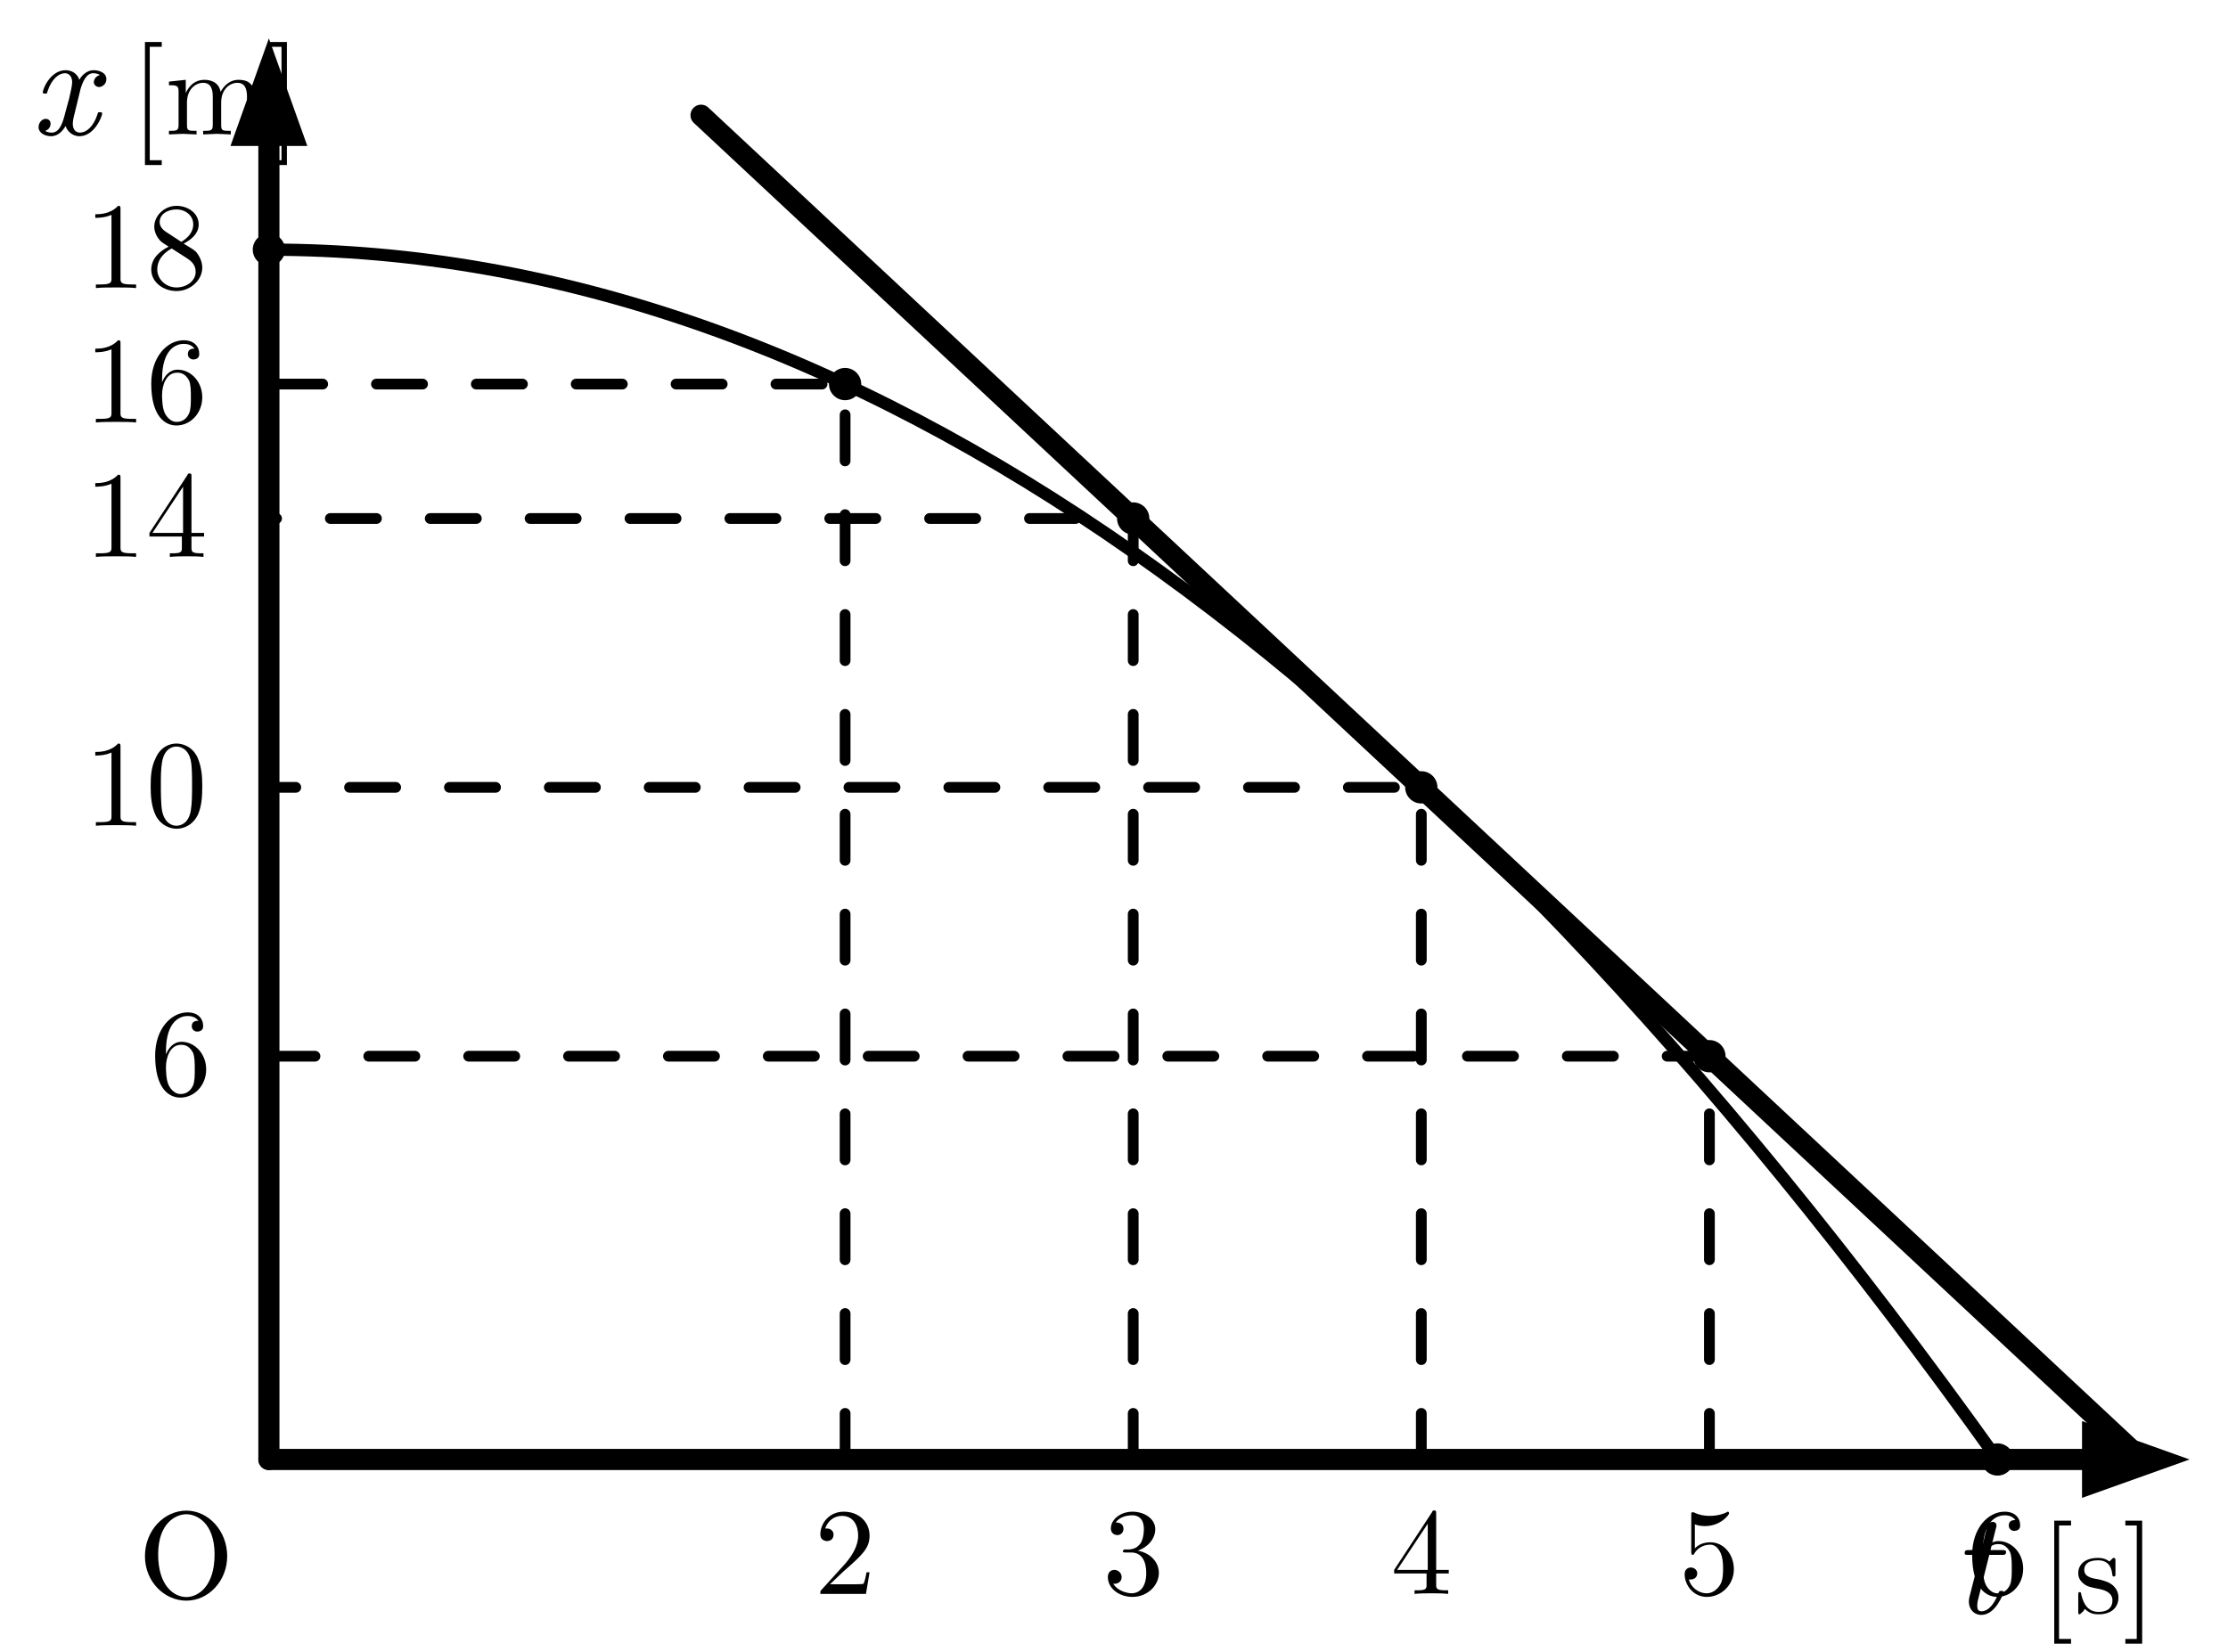
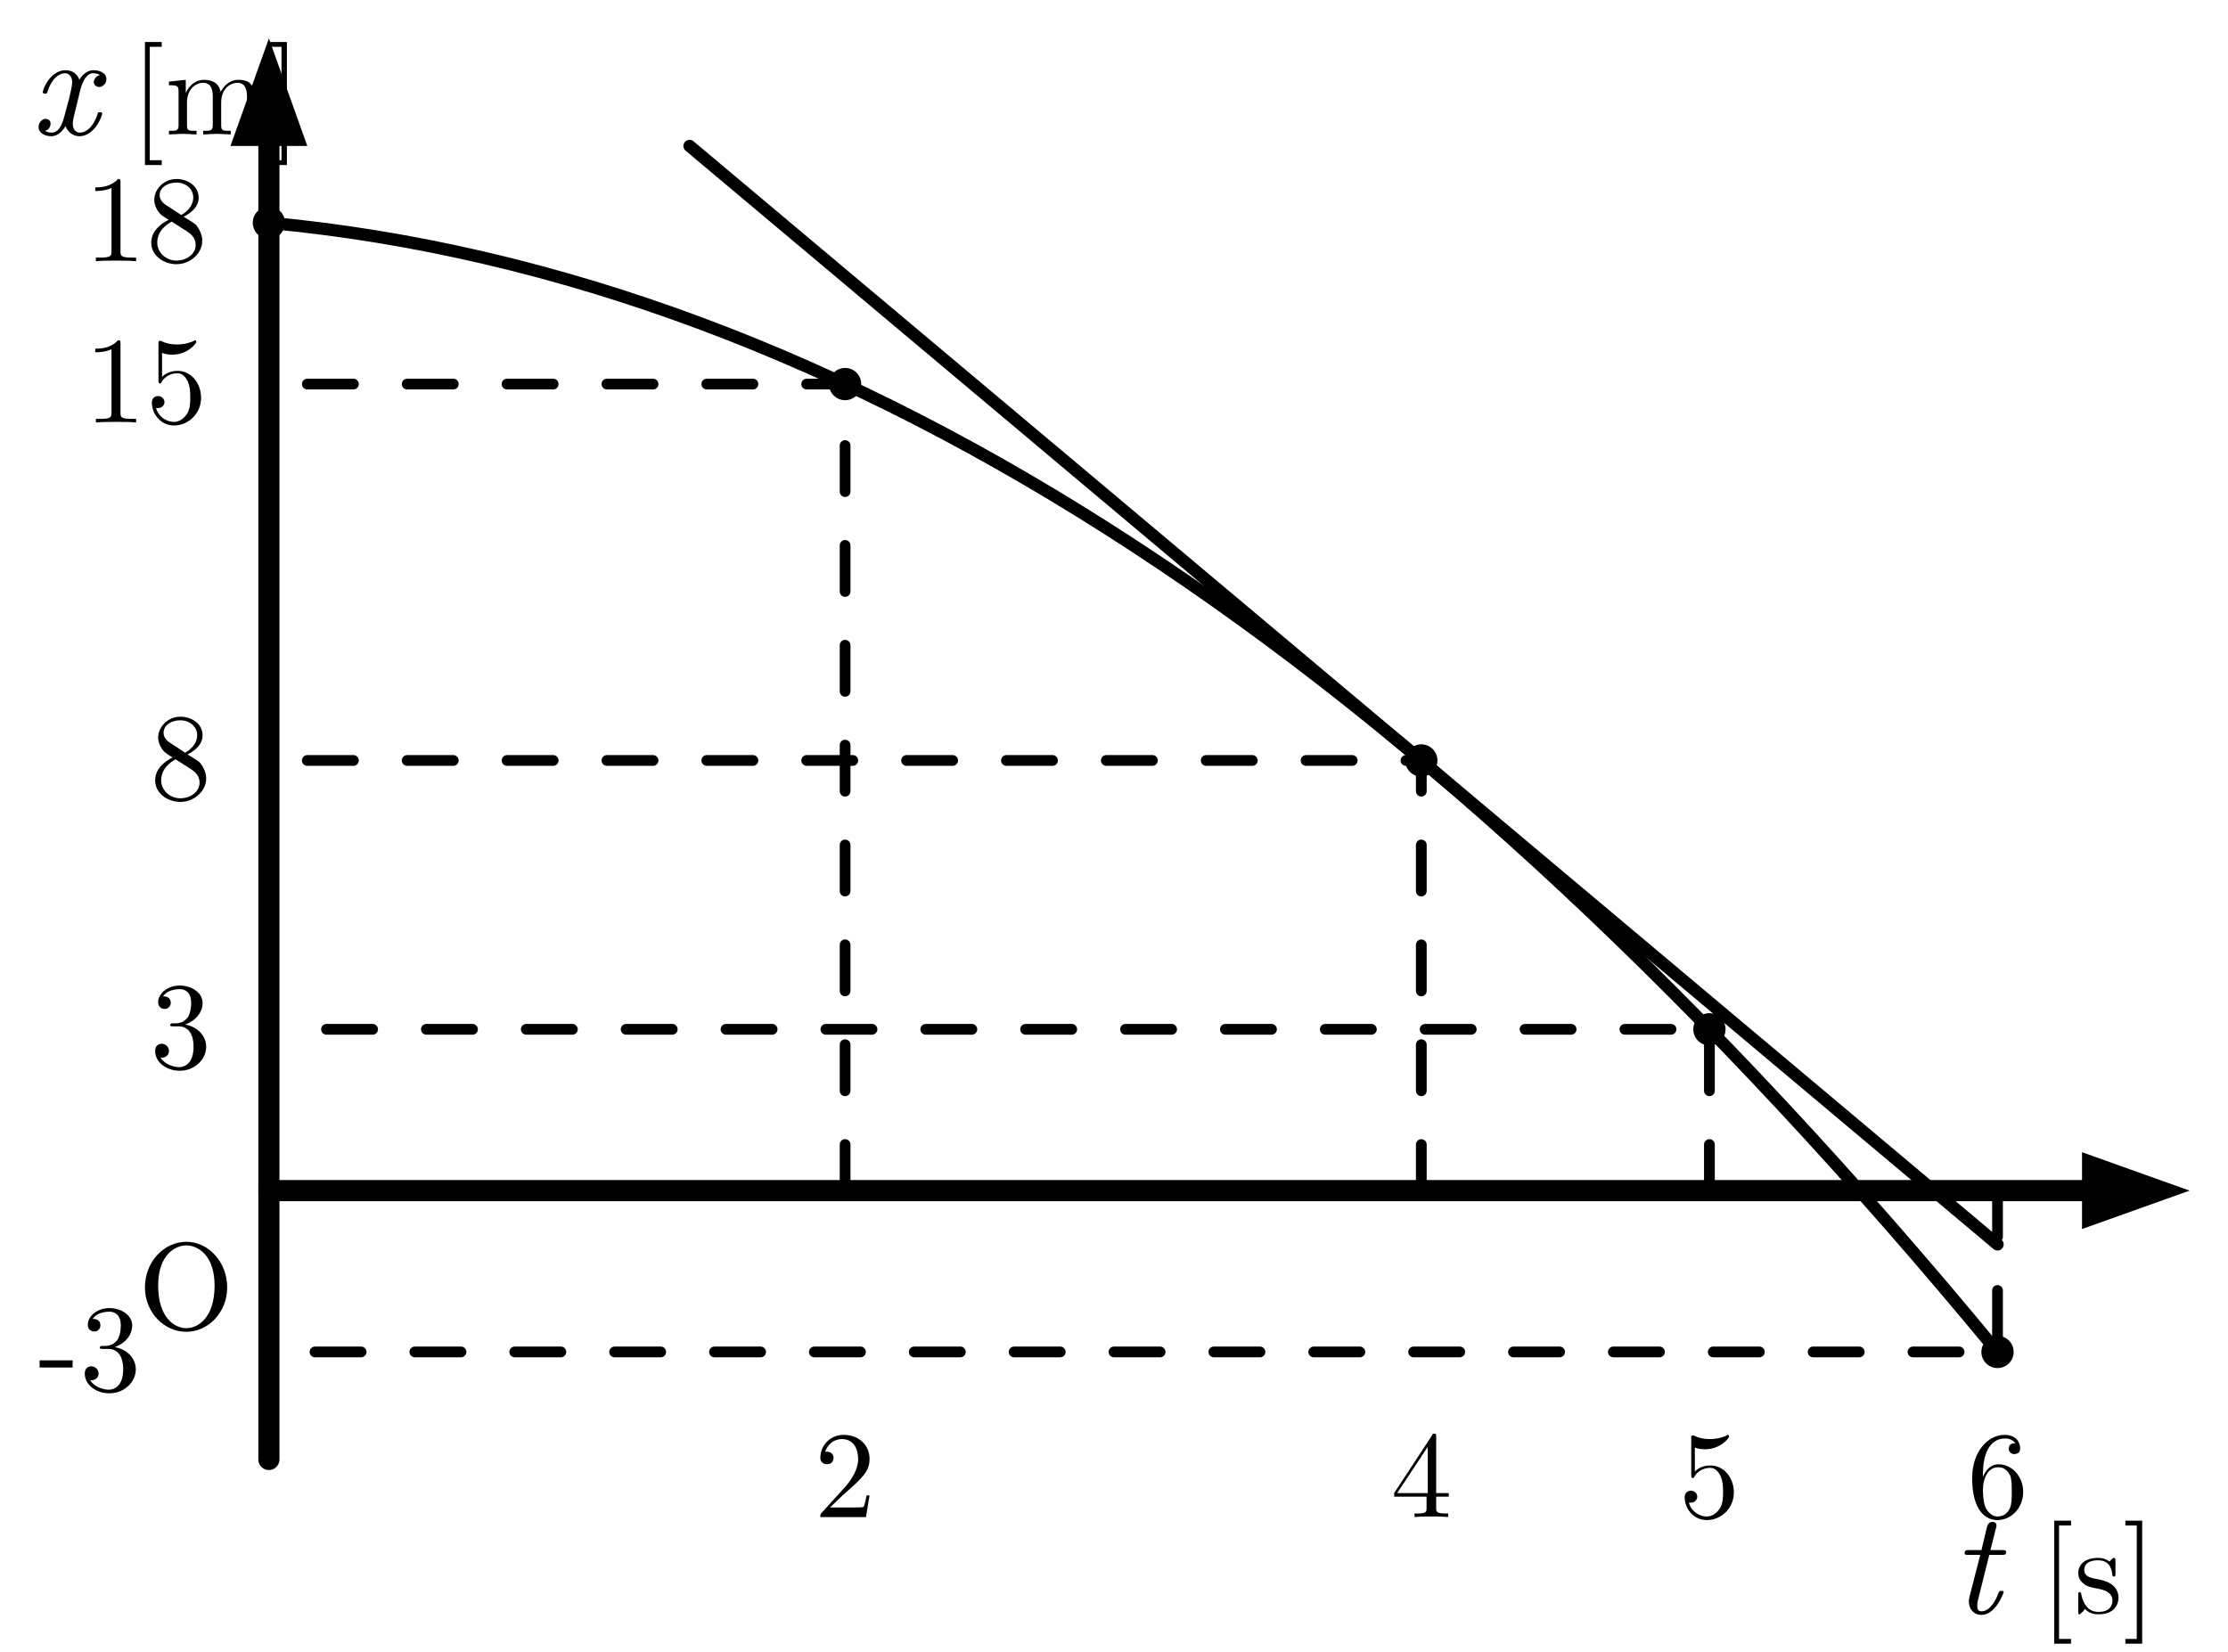
<svg xmlns="http://www.w3.org/2000/svg" width="58mm" height="43mm" viewBox="0 0 58 43">
  <defs>
    <style>
      .main { stroke:#000; stroke-width:0.55; fill:none; stroke-linecap:round; stroke-linejoin:round; }
      .thin { stroke:#000; stroke-width:0.32; fill:none; stroke-linecap:round; stroke-linejoin:round; }
      .dash { stroke:#000; stroke-width:0.28; fill:none; stroke-dasharray:1.2 1.4; stroke-linecap:round; }
      .axis-arrow { fill:#000; stroke:none; }
      .point { fill:#000; stroke:none; }
      .label, .math-label, .axis-label {
        font-family:"CMU Serif","Computer Modern Serif","Latin Modern Roman","Times New Roman",serif;
        fill:#000;
      }
      .label { font-size:3.2px; font-style:normal; }
      .math-label { font-size:3.2px; font-style:normal; }
      .axis-label { font-size:3.8px; font-style:italic; }
    </style>
  </defs>
-   <line class="main" x1="7" y1="38" x2="54.2" y2="38" />
-   <polygon class="axis-arrow" points="57,38 54.2,37 54.2,39" />
+   <line class="main" x1="7" y1="31" x2="54.2" y2="31" />
+   <polygon class="axis-arrow" points="57,31 54.2,30 54.2,32" />
  <line class="main" x1="7" y1="38" x2="7" y2="3.8" />
  <polygon class="axis-arrow" points="7,1 6,3.8 8,3.8" />
-   <text class="label" x="3.6" y="41.6">O</text>
+   <text class="label" x="3.6" y="34.6">O</text>
  <text class="axis-label" x="50.8" y="42">t</text>
  <text class="math-label" x="53.1" y="42">[s]</text>
  <text class="axis-label" x="0.8" y="3.5">x</text>
  <text class="math-label" x="3.4" y="3.5">[m]</text>
  <g class="dash">
-     <path d="M22 38 V10 H7" />
-     <path d="M29.5 38 V13.5 H7" />
-     <path d="M37 38 V20.5 H7" />
-     <path d="M44.5 38 V27.5 H7" />
-     <path d="M52 38 V38" />
-     <path d="M7 6.5 H7" />
+     <path d="M22 31 V10 H7" />
+     <path d="M37 31 V19.8 H7" />
+     <path d="M44.5 31 V26.8 H7" />
+     <path d="M52 31 V35.2 H7" />
  </g>
  <g class="label">
-     <text x="21.2" y="41.5">2</text>
-     <text x="28.7" y="41.5">3</text>
-     <text x="36.2" y="41.5">4</text>
-     <text x="43.7" y="41.5">5</text>
-     <text x="51.2" y="41.5">6</text>
-     <text x="2.2" y="7.5">18</text>
-     <text x="2.2" y="11">16</text>
-     <text x="2.2" y="14.5">14</text>
-     <text x="2.2" y="21.5">10</text>
-     <text x="3.9" y="28.5">6</text>
+     <text x="21.2" y="39.5">2</text>
+     <text x="36.2" y="39.5">4</text>
+     <text x="43.7" y="39.5">5</text>
+     <text x="51.2" y="39.5">6</text>
+     <text x="2.2" y="6.8">18</text>
+     <text x="2.2" y="11.0">15</text>
+     <text x="3.9" y="20.8">8</text>
+     <text x="3.9" y="27.8">3</text>
+     <text x="1.0" y="36.2">-3</text>
  </g>
-   <path class="thin" d="M7 6.5 Q29.5 6.5 52 38" />
-   <line class="main" x1="18.25" y1="3" x2="55.75" y2="38" />
-   <circle class="point" cx="7" cy="6.5" r="0.42" />
+   <path class="thin" d="M7 5.8 Q29.5 7.9 52 35.2" />
+   <line class="thin" x1="17.95" y1="3.8" x2="52" y2="32.4" />
+   <circle class="point" cx="7" cy="5.8" r="0.42" />
  <circle class="point" cx="22" cy="10" r="0.42" />
-   <circle class="point" cx="37" cy="20.5" r="0.42" />
-   <circle class="point" cx="52" cy="38" r="0.42" />
-   <circle class="point" cx="29.5" cy="13.5" r="0.42" />
-   <circle class="point" cx="44.5" cy="27.5" r="0.42" />
+   <circle class="point" cx="37" cy="19.8" r="0.42" />
+   <circle class="point" cx="44.5" cy="26.8" r="0.42" />
+   <circle class="point" cx="52" cy="35.2" r="0.42" />
</svg>
